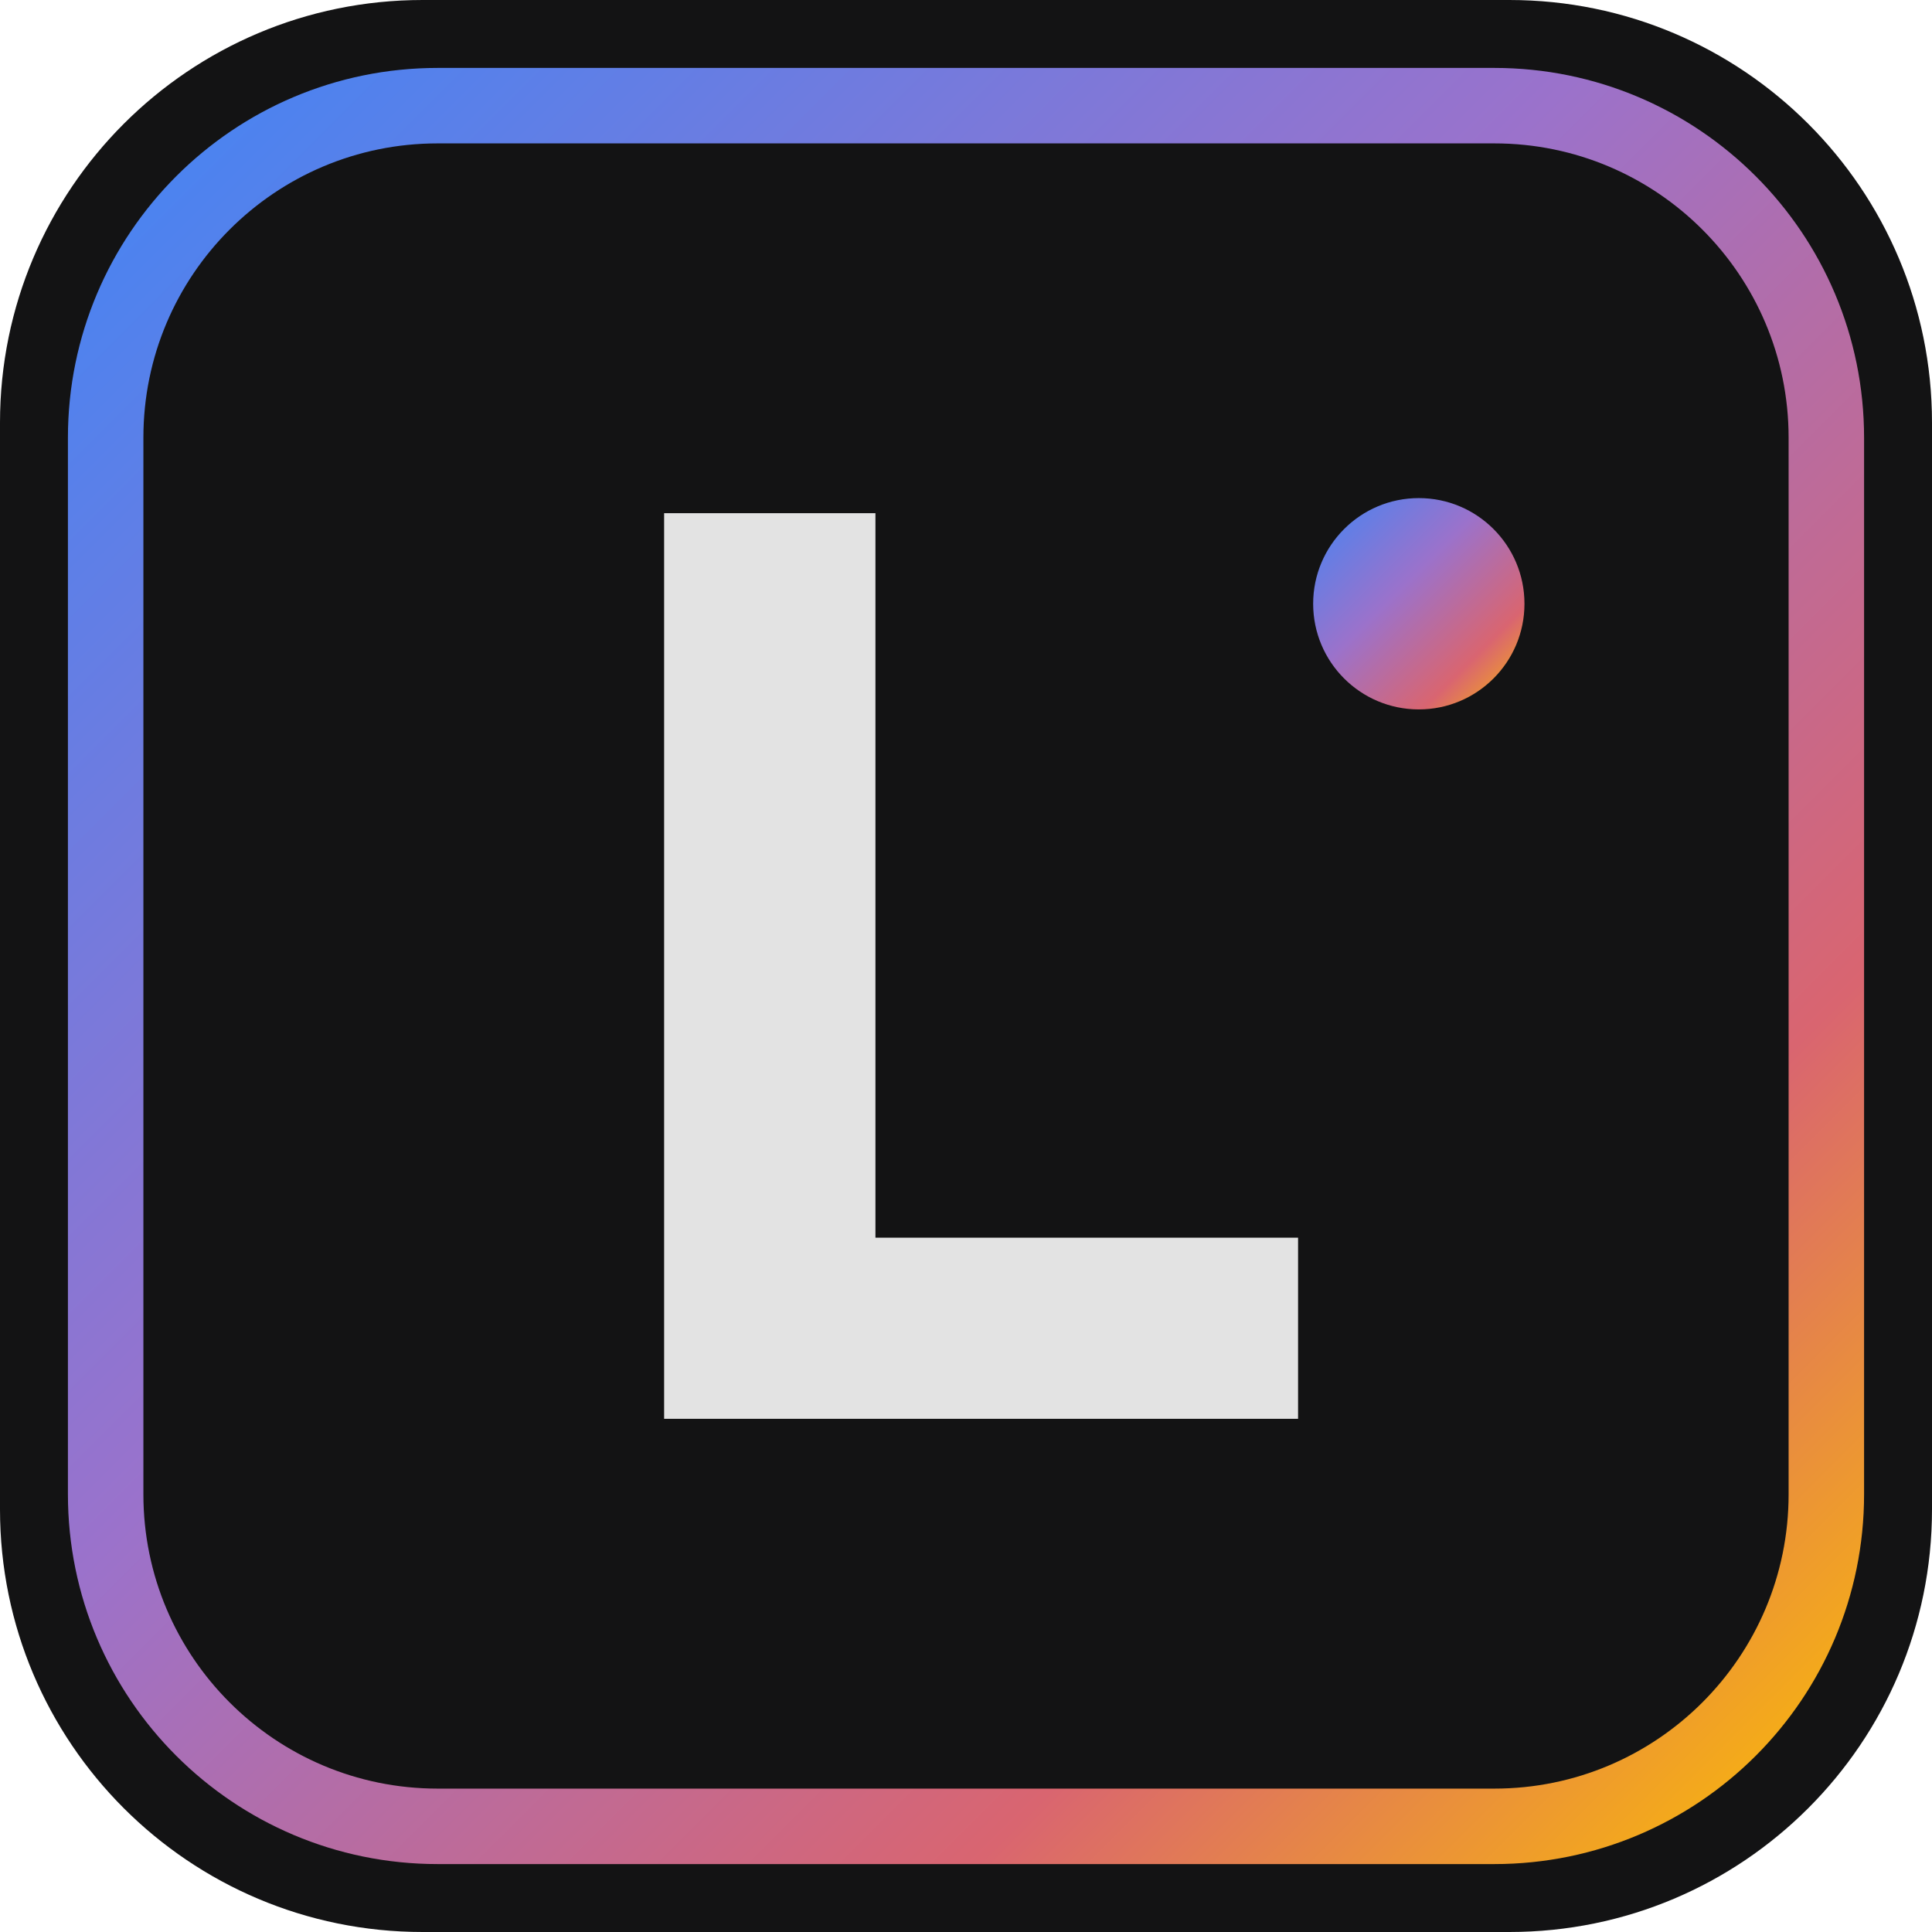
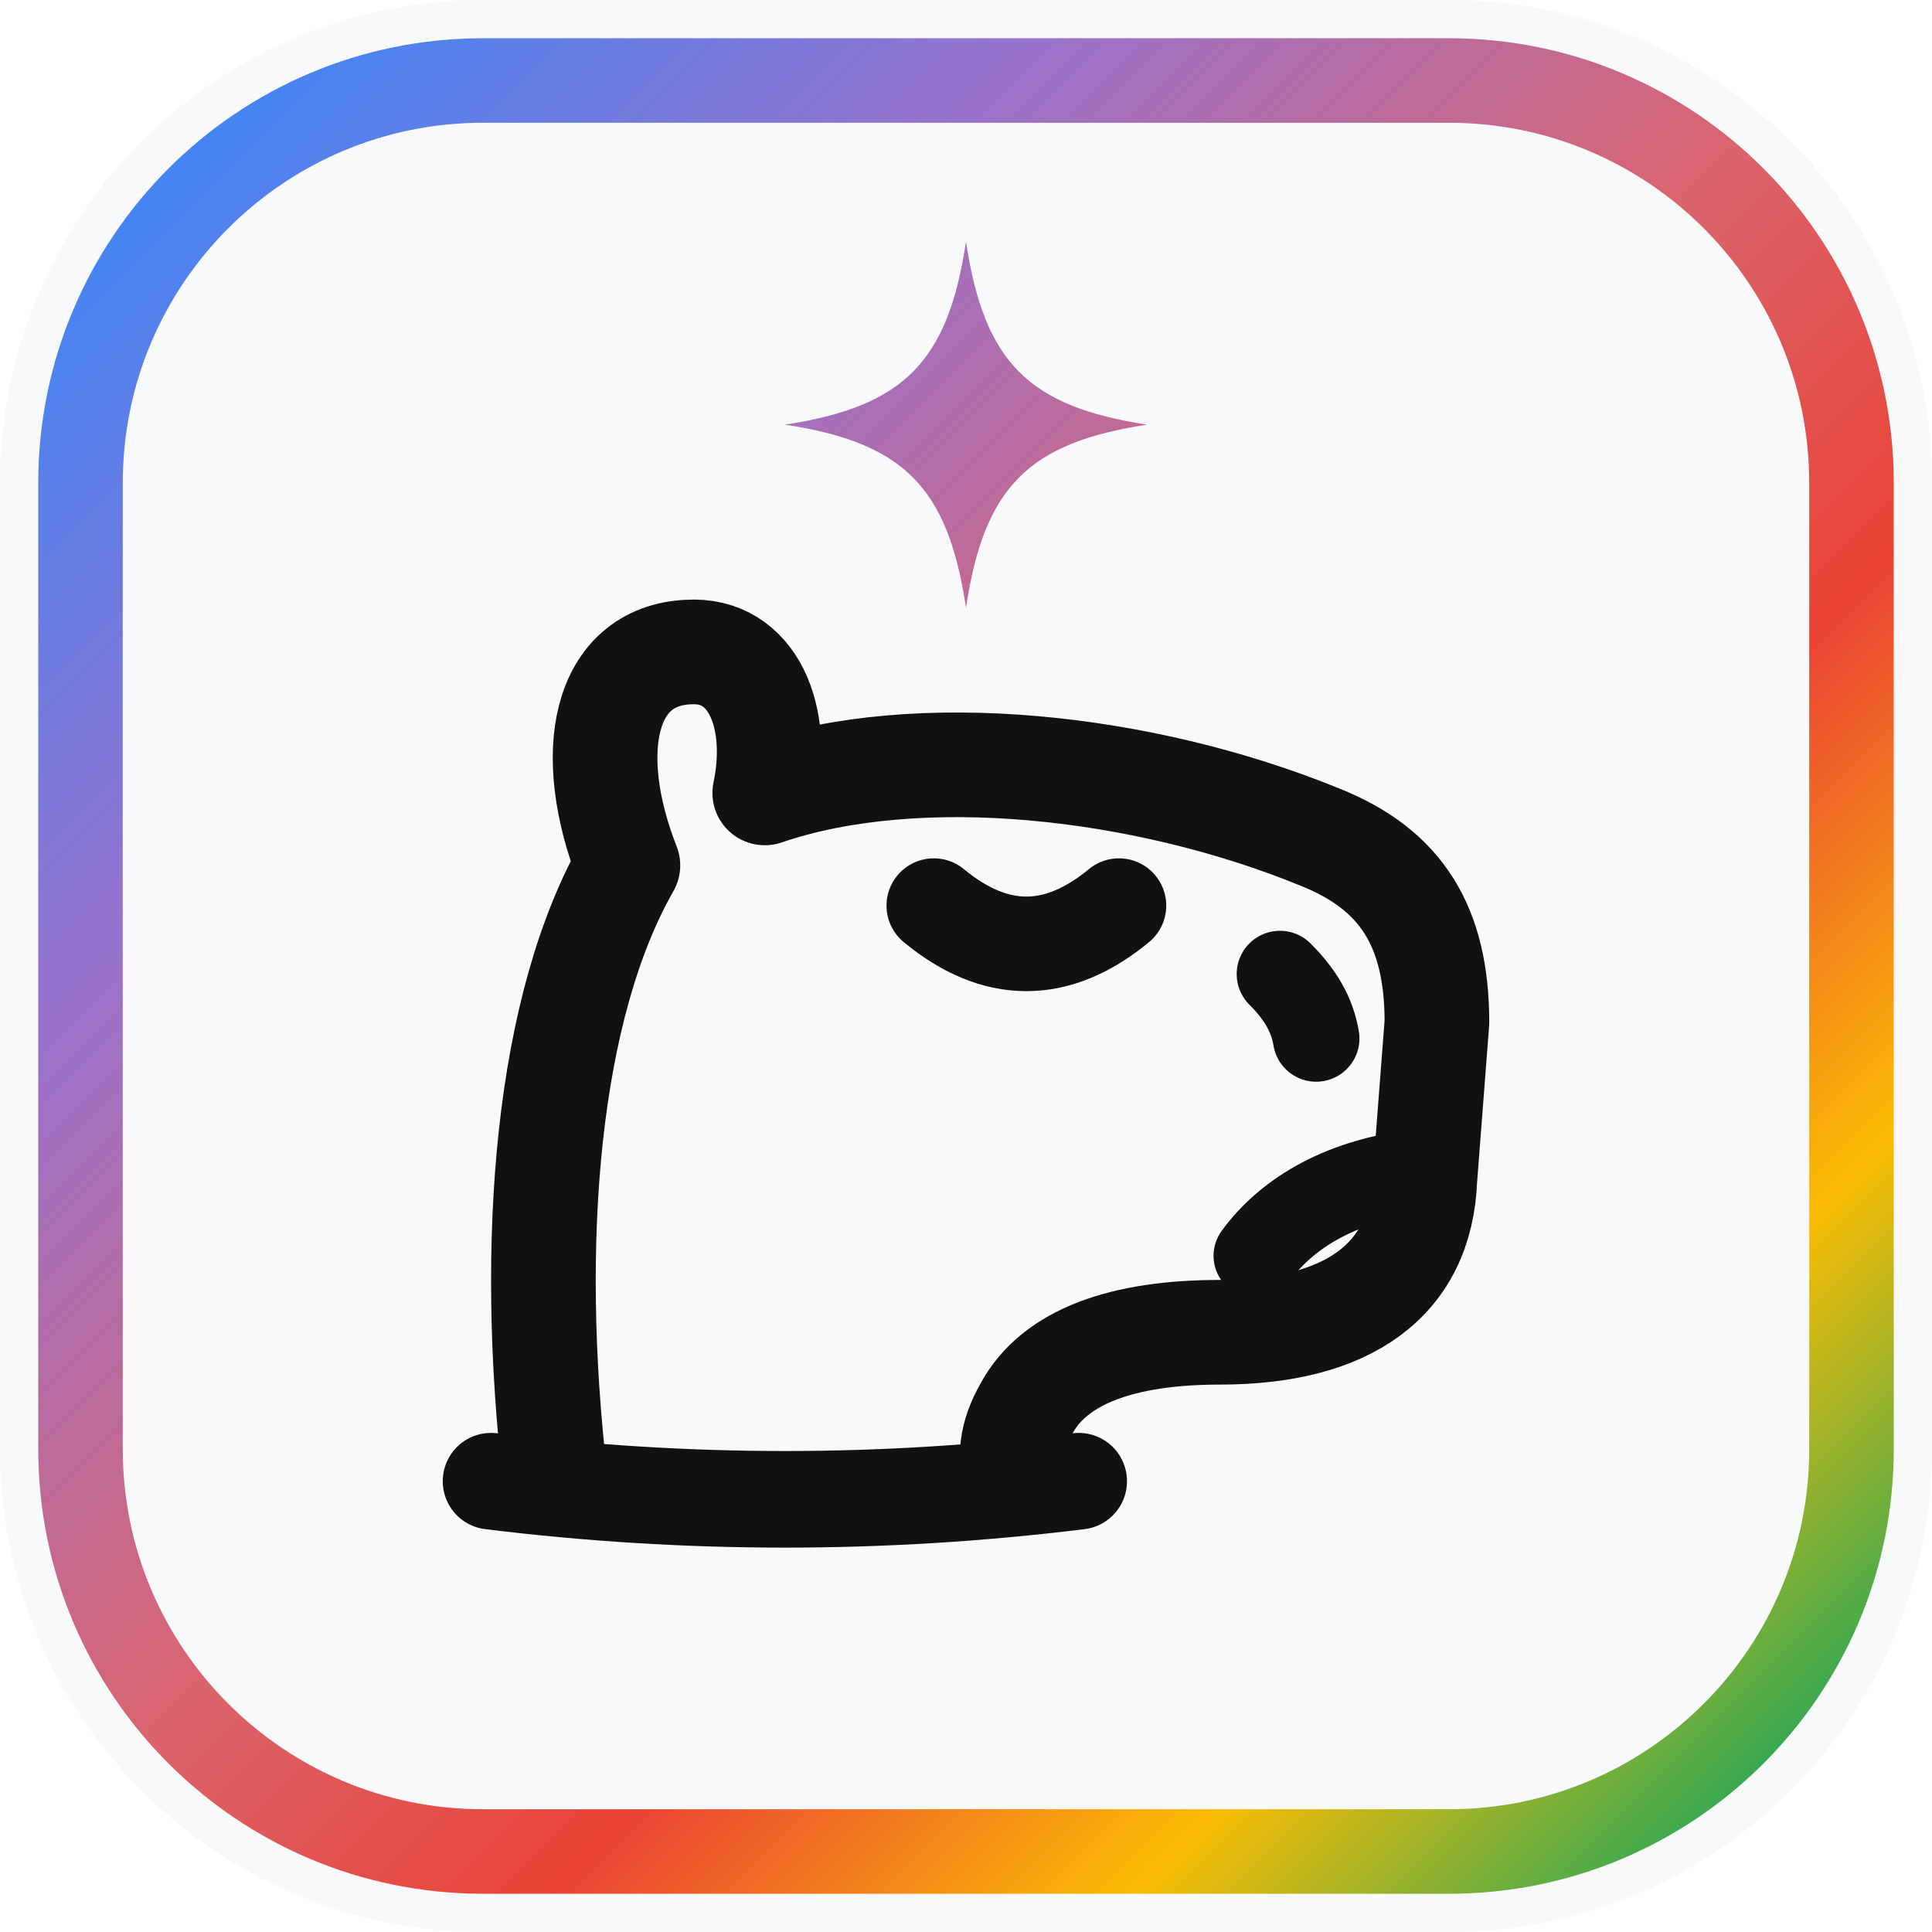
- <svg xmlns="http://www.w3.org/2000/svg" viewBox="0 0 64 64" role="img" aria-label="Long Hoàng Logo">
+ <svg xmlns="http://www.w3.org/2000/svg" viewBox="0 0 48 48" role="img" aria-label="Biểu tượng Linh thú Capybara">
  <defs>
-     <linearGradient id="googleGrad" x1="0%" y1="0%" x2="100%" y2="100%">
+     <linearGradient id="capyFavGrad" x1="4" y1="4" x2="44" y2="44" gradientUnits="userSpaceOnUse">
      <stop offset="0%" stop-color="#4285F4" />
-       <stop offset="42%" stop-color="#9B72CB" />
-       <stop offset="76%" stop-color="#D96570" />
-       <stop offset="100%" stop-color="#FBBC04" />
+       <stop offset="24%" stop-color="#9B72CB" />
+       <stop offset="48%" stop-color="#D96570" />
+       <stop offset="66%" stop-color="#EA4335" />
+       <stop offset="84%" stop-color="#FBBC04" />
+       <stop offset="100%" stop-color="#34A853" />
    </linearGradient>
+     <style>
+       .badge-bg { fill: #F8F9FA; }
+       .ink-stroke { stroke: #111111; }
+       @media (prefers-color-scheme: dark) {
+         .badge-bg { fill: #131314; }
+         .ink-stroke { stroke: #F5F5F7; }
+       }
+     </style>
  </defs>
-   <rect width="64" height="64" rx="14" fill="#131314" />
-   <rect x="3.5" y="3.5" width="57" height="57" rx="11" fill="none" stroke="url(#googleGrad)" stroke-width="2.5" />
-   <path d="M22 17h7v24h14v6H22V17z" fill="#E3E3E3" />
-   <circle cx="47" cy="20" r="3.5" fill="url(#googleGrad)" />
+   <rect class="badge-bg" width="48" height="48" rx="12" />
+   <rect x="2" y="2" width="44" height="44" rx="10" fill="none" stroke="url(#capyFavGrad)" stroke-width="2.1" />
+   <path d="M 24 6.0 C 24.45 9.0 25.55 10.1 28.5 10.55 C 25.55 11.0 24.45 12.1 24 15.1 C 23.55 12.1 22.45 11.0 19.5 10.55 C 22.45 10.1 23.55 9.0 24 6.0 Z" fill="url(#capyFavGrad)" />
+   <g class="ink-stroke" fill="none" stroke-linecap="round" stroke-linejoin="round">
+     <path d="M 13.8 36.8 C 13.1 30.8 13.6 25.0 15.6 21.5 C 14.5 18.7 15.0 16.3 17.1 16.2 C 18.7 16.1 19.4 17.8 19.0 19.7 C 22.8 18.4 28.4 19.0 32.8 20.8 C 34.8 21.6 35.7 23.0 35.7 25.4 L 35.4 29.3 C 35.3 31.8 33.5 33.1 30.3 33.1 C 27.9 33.1 26.2 33.7 25.5 35.0 C 25.1 35.7 25.1 36.2 25.2 36.8" stroke-width="2.6" />
+     <path d="M 12.2 36.8 Q 19.5 37.7 26.8 36.8" stroke-width="2.4" />
+     <path d="M 23.2 22.5 Q 25.5 24.4 27.8 22.5" stroke-width="2.35" />
+     <path d="M 31.8 24.2 C 32.3 24.7 32.6 25.2 32.7 25.8" stroke-width="2.15" />
+     <path d="M 35.3 29.1 C 33.4 29.3 32.0 30.1 31.2 31.2" stroke-width="2.1" />
+   </g>
</svg>
